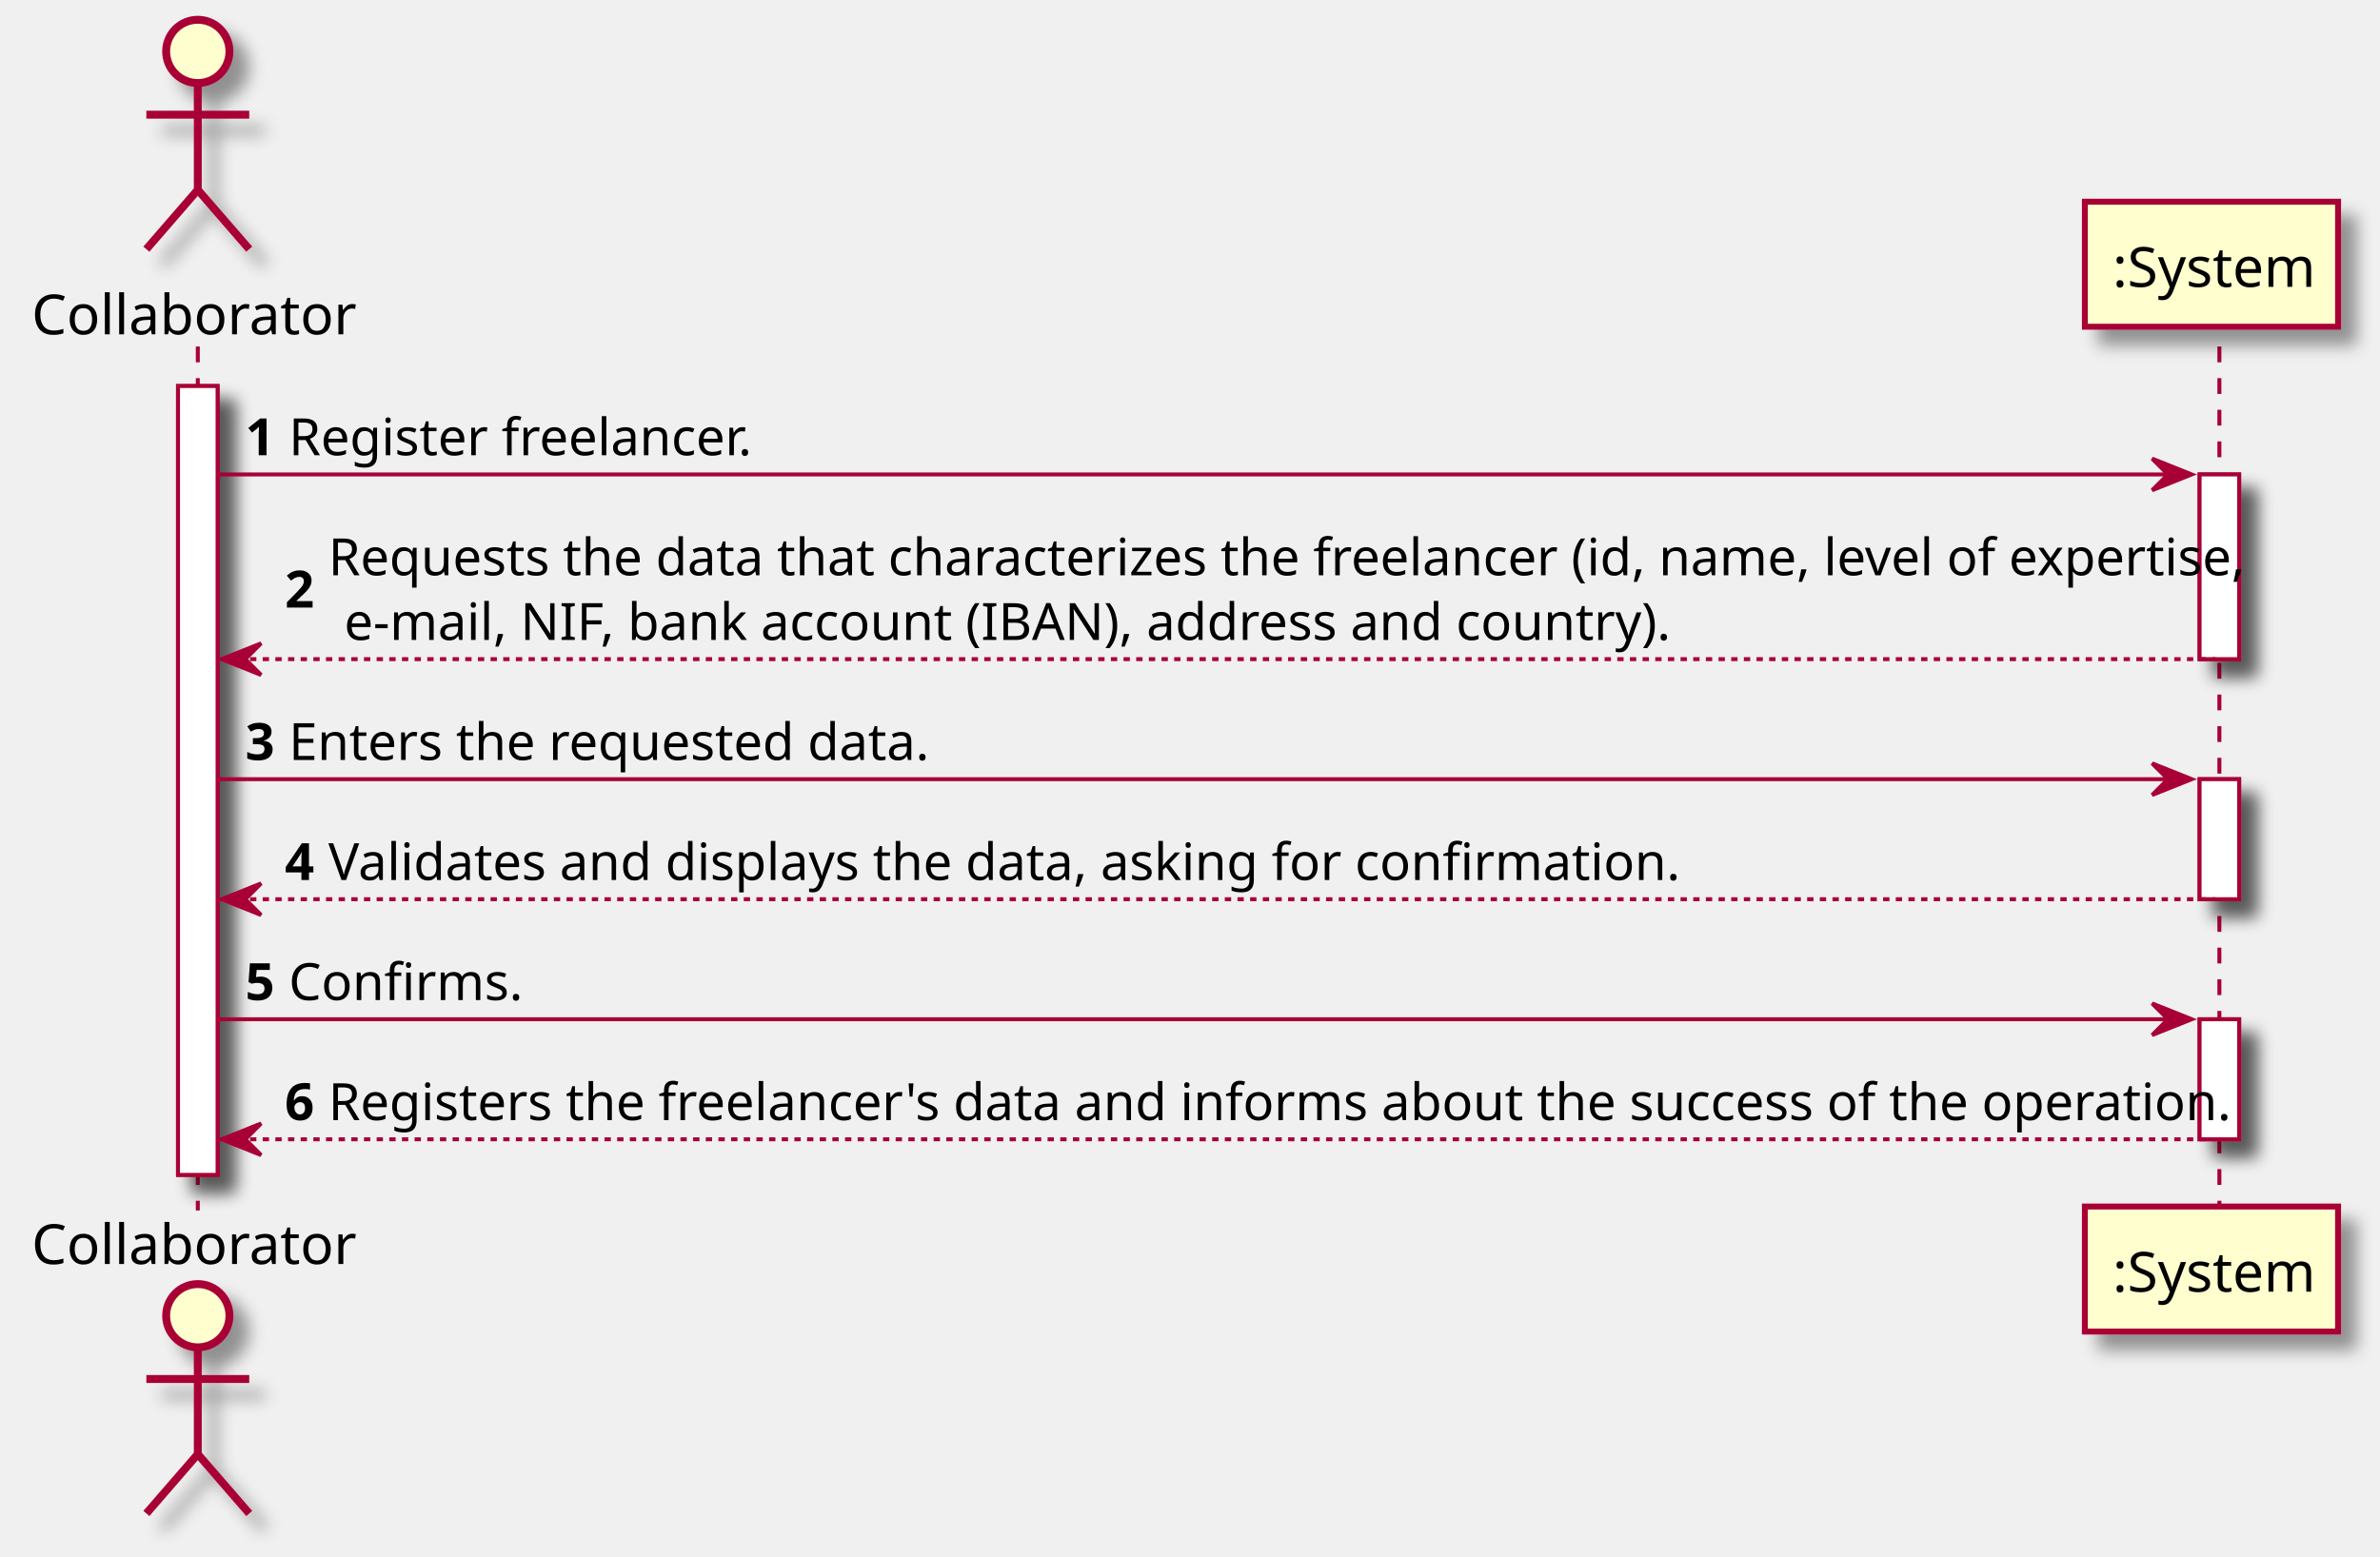
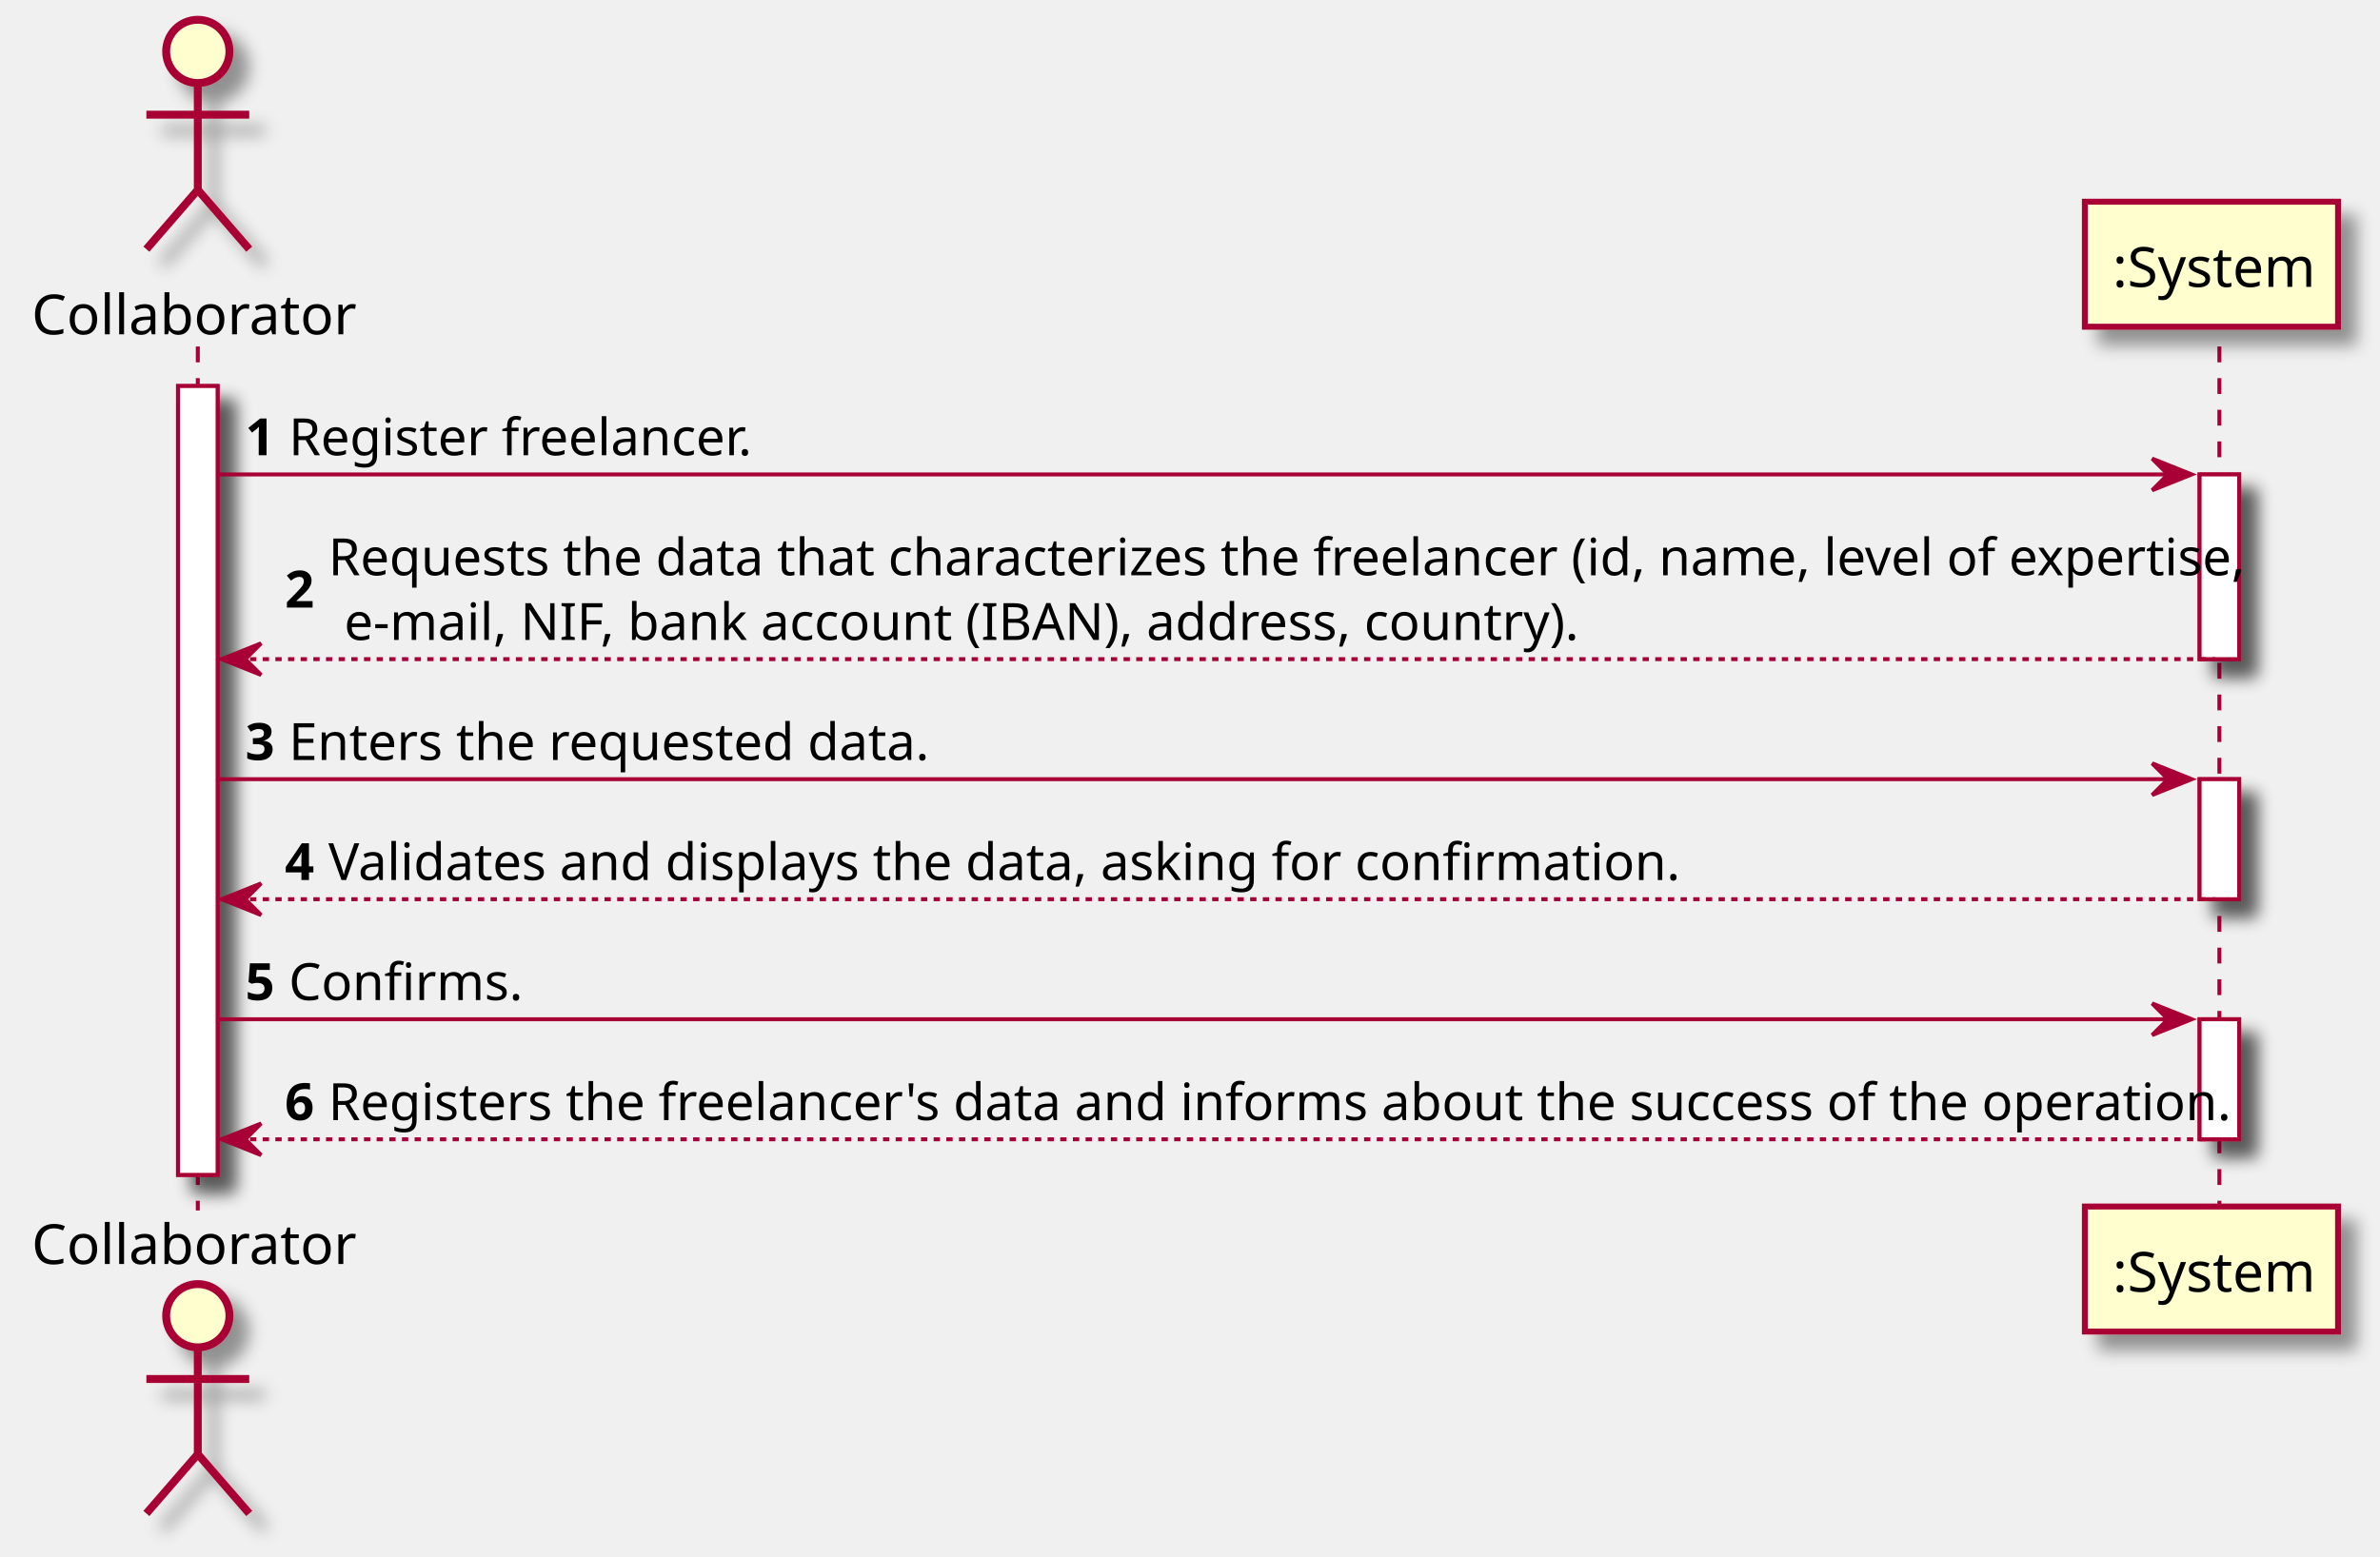
<svg xmlns="http://www.w3.org/2000/svg" contentScriptType="application/ecmascript" contentStyleType="text/css" height="492.5px" preserveAspectRatio="none" style="width:752px;height:492px;" version="1.1" viewBox="0 0 752 492" width="752.5px" zoomAndPan="magnify">
  <defs>
-     <filter height="300%" id="f14wjzdfhd42sb" width="300%" x="-1" y="-1">
+     <filter height="300%" id="f1pouhakbyh5s0" width="300%" x="-1" y="-1">
      <feGaussianBlur result="blurOut" stdDeviation="2.5" />
      <feColorMatrix in="blurOut" result="blurOut2" type="matrix" values="0 0 0 0 0 0 0 0 0 0 0 0 0 0 0 0 0 0 .4 0" />
      <feOffset dx="5.0" dy="5.0" in="blurOut2" result="blurOut3" />
      <feBlend in="SourceGraphic" in2="blurOut3" mode="normal" />
    </filter>
  </defs>
  <g>
-     <rect fill="#FFFFFF" filter="url(#f14wjzdfhd42sb)" height="249.326" style="stroke: #A80036; stroke-width: 1.25;" width="12.5" x="56.25" y="122.012" />
-     <rect fill="#FFFFFF" filter="url(#f14wjzdfhd42sb)" height="58.379" style="stroke: #A80036; stroke-width: 1.25;" width="12.5" x="695" y="149.951" />
-     <rect fill="#FFFFFF" filter="url(#f14wjzdfhd42sb)" height="37.94" style="stroke: #A80036; stroke-width: 1.25;" width="12.5" x="695" y="246.269" />
-     <rect fill="#FFFFFF" filter="url(#f14wjzdfhd42sb)" height="37.94" style="stroke: #A80036; stroke-width: 1.25;" width="12.5" x="695" y="322.148" />
+     <rect fill="#FFFFFF" filter="url(#f1pouhakbyh5s0)" height="249.326" style="stroke: #A80036; stroke-width: 1.25;" width="12.5" x="56.25" y="122.012" />
+     <rect fill="#FFFFFF" filter="url(#f1pouhakbyh5s0)" height="58.379" style="stroke: #A80036; stroke-width: 1.25;" width="12.5" x="695" y="149.951" />
+     <rect fill="#FFFFFF" filter="url(#f1pouhakbyh5s0)" height="37.94" style="stroke: #A80036; stroke-width: 1.25;" width="12.5" x="695" y="246.269" />
+     <rect fill="#FFFFFF" filter="url(#f1pouhakbyh5s0)" height="37.94" style="stroke: #A80036; stroke-width: 1.25;" width="12.5" x="695" y="322.148" />
    <line style="stroke: #A80036; stroke-width: 1.25; stroke-dasharray: 5.0,5.0;" x1="62.5" x2="62.5" y1="109.512" y2="382.588" />
    <line style="stroke: #A80036; stroke-width: 1.25; stroke-dasharray: 5.0,5.0;" x1="701.25" x2="701.25" y1="109.512" y2="382.588" />
    <text fill="#000000" font-family="sans-serif" font-size="17.5" lengthAdjust="spacingAndGlyphs" textLength="97.5" x="10" y="105.666">Collaborator</text>
-     <ellipse cx="62.5" cy="16.25" fill="#FEFECE" filter="url(#f14wjzdfhd42sb)" rx="10" ry="10" style="stroke: #A80036; stroke-width: 2.5;" />
-     <path d="M62.5,26.25 L62.5,60 M46.25,36.25 L78.75,36.25 M62.5,60 L46.25,78.75 M62.5,60 L78.75,78.75 " fill="none" filter="url(#f14wjzdfhd42sb)" style="stroke: #A80036; stroke-width: 2.5;" />
+     <ellipse cx="62.5" cy="16.25" fill="#FEFECE" filter="url(#f1pouhakbyh5s0)" rx="10" ry="10" style="stroke: #A80036; stroke-width: 2.5;" />
+     <path d="M62.5,26.25 L62.5,60 M46.25,36.25 L78.75,36.25 M62.5,60 L46.25,78.75 M62.5,60 L78.75,78.75 " fill="none" filter="url(#f1pouhakbyh5s0)" style="stroke: #A80036; stroke-width: 2.5;" />
    <text fill="#000000" font-family="sans-serif" font-size="17.5" lengthAdjust="spacingAndGlyphs" textLength="97.5" x="10" y="399.504">Collaborator</text>
-     <ellipse cx="62.5" cy="415.85" fill="#FEFECE" filter="url(#f14wjzdfhd42sb)" rx="10" ry="10" style="stroke: #A80036; stroke-width: 2.5;" />
-     <path d="M62.5,425.85 L62.5,459.6 M46.25,435.85 L78.75,435.85 M62.5,459.6 L46.25,478.35 M62.5,459.6 L78.75,478.35 " fill="none" filter="url(#f14wjzdfhd42sb)" style="stroke: #A80036; stroke-width: 2.5;" />
-     <rect fill="#FEFECE" filter="url(#f14wjzdfhd42sb)" height="39.512" style="stroke: #A80036; stroke-width: 1.875;" width="80" x="658.75" y="63.75" />
+     <ellipse cx="62.5" cy="415.85" fill="#FEFECE" filter="url(#f1pouhakbyh5s0)" rx="10" ry="10" style="stroke: #A80036; stroke-width: 2.5;" />
+     <path d="M62.5,425.85 L62.5,459.6 M46.25,435.85 L78.75,435.85 M62.5,459.6 L46.25,478.35 M62.5,459.6 L78.75,478.35 " fill="none" filter="url(#f1pouhakbyh5s0)" style="stroke: #A80036; stroke-width: 2.5;" />
+     <rect fill="#FEFECE" filter="url(#f1pouhakbyh5s0)" height="39.512" style="stroke: #A80036; stroke-width: 1.875;" width="80" x="658.75" y="63.75" />
    <text fill="#000000" font-family="sans-serif" font-size="17.5" lengthAdjust="spacingAndGlyphs" textLength="62.5" x="667.5" y="90.666">:System</text>
-     <rect fill="#FEFECE" filter="url(#f14wjzdfhd42sb)" height="39.512" style="stroke: #A80036; stroke-width: 1.875;" width="80" x="658.75" y="381.338" />
+     <rect fill="#FEFECE" filter="url(#f1pouhakbyh5s0)" height="39.512" style="stroke: #A80036; stroke-width: 1.875;" width="80" x="658.75" y="381.338" />
    <text fill="#000000" font-family="sans-serif" font-size="17.5" lengthAdjust="spacingAndGlyphs" textLength="62.5" x="667.5" y="408.254">:System</text>
-     <rect fill="#FFFFFF" filter="url(#f14wjzdfhd42sb)" height="249.326" style="stroke: #A80036; stroke-width: 1.25;" width="12.5" x="56.25" y="122.012" />
-     <rect fill="#FFFFFF" filter="url(#f14wjzdfhd42sb)" height="58.379" style="stroke: #A80036; stroke-width: 1.25;" width="12.5" x="695" y="149.951" />
-     <rect fill="#FFFFFF" filter="url(#f14wjzdfhd42sb)" height="37.94" style="stroke: #A80036; stroke-width: 1.25;" width="12.5" x="695" y="246.269" />
-     <rect fill="#FFFFFF" filter="url(#f14wjzdfhd42sb)" height="37.94" style="stroke: #A80036; stroke-width: 1.25;" width="12.5" x="695" y="322.148" />
+     <rect fill="#FFFFFF" filter="url(#f1pouhakbyh5s0)" height="249.326" style="stroke: #A80036; stroke-width: 1.25;" width="12.5" x="56.25" y="122.012" />
+     <rect fill="#FFFFFF" filter="url(#f1pouhakbyh5s0)" height="58.379" style="stroke: #A80036; stroke-width: 1.25;" width="12.5" x="695" y="149.951" />
+     <rect fill="#FFFFFF" filter="url(#f1pouhakbyh5s0)" height="37.94" style="stroke: #A80036; stroke-width: 1.25;" width="12.5" x="695" y="246.269" />
+     <rect fill="#FFFFFF" filter="url(#f1pouhakbyh5s0)" height="37.94" style="stroke: #A80036; stroke-width: 1.25;" width="12.5" x="695" y="322.148" />
    <polygon fill="#A80036" points="680,144.951,692.5,149.951,680,154.951,685,149.951" style="stroke: #A80036; stroke-width: 1.25;" />
    <line style="stroke: #A80036; stroke-width: 1.25;" x1="68.75" x2="687.5" y1="149.951" y2="149.951" />
    <text fill="#000000" font-family="sans-serif" font-size="16.25" font-weight="bold" lengthAdjust="spacingAndGlyphs" textLength="8.75" x="77.5" y="143.881">1</text>
    <text fill="#000000" font-family="sans-serif" font-size="16.25" lengthAdjust="spacingAndGlyphs" textLength="140" x="91.25" y="143.881">Register freelancer.</text>
    <polygon fill="#A80036" points="82.5,203.33,70,208.33,82.5,213.33,77.5,208.33" style="stroke: #A80036; stroke-width: 1.25;" />
    <line style="stroke: #A80036; stroke-width: 1.25; stroke-dasharray: 2.0,2.0;" x1="75" x2="700" y1="208.33" y2="208.33" />
    <text fill="#000000" font-family="sans-serif" font-size="16.25" font-weight="bold" lengthAdjust="spacingAndGlyphs" textLength="8.75" x="90" y="192.04">2</text>
    <text fill="#000000" font-family="sans-serif" font-size="16.25" lengthAdjust="spacingAndGlyphs" textLength="577.5" x="103.75" y="181.82">Requests the data that characterizes the freelancer (id, name, level of expertise,</text>
-     <text fill="#000000" font-family="sans-serif" font-size="16.25" lengthAdjust="spacingAndGlyphs" textLength="406.25" x="108.75" y="202.26">e-mail, NIF, bank account (IBAN), address and country).</text>
+     <text fill="#000000" font-family="sans-serif" font-size="16.25" lengthAdjust="spacingAndGlyphs" textLength="380" x="108.75" y="202.26">e-mail, NIF, bank account (IBAN), address, country).</text>
    <polygon fill="#A80036" points="680,241.269,692.5,246.269,680,251.269,685,246.269" style="stroke: #A80036; stroke-width: 1.25;" />
    <line style="stroke: #A80036; stroke-width: 1.25;" x1="68.75" x2="687.5" y1="246.269" y2="246.269" />
    <text fill="#000000" font-family="sans-serif" font-size="16.25" font-weight="bold" lengthAdjust="spacingAndGlyphs" textLength="8.75" x="77.5" y="240.199">3</text>
    <text fill="#000000" font-family="sans-serif" font-size="16.25" lengthAdjust="spacingAndGlyphs" textLength="192.5" x="91.25" y="240.199">Enters the requested data.</text>
    <polygon fill="#A80036" points="82.5,279.209,70,284.209,82.5,289.209,77.5,284.209" style="stroke: #A80036; stroke-width: 1.25;" />
    <line style="stroke: #A80036; stroke-width: 1.25; stroke-dasharray: 2.0,2.0;" x1="75" x2="700" y1="284.209" y2="284.209" />
    <text fill="#000000" font-family="sans-serif" font-size="16.25" font-weight="bold" lengthAdjust="spacingAndGlyphs" textLength="8.75" x="90" y="278.138">4</text>
    <text fill="#000000" font-family="sans-serif" font-size="16.25" lengthAdjust="spacingAndGlyphs" textLength="405" x="103.75" y="278.138">Validates and displays the data, asking for confirmation.</text>
    <polygon fill="#A80036" points="680,317.148,692.5,322.148,680,327.148,685,322.148" style="stroke: #A80036; stroke-width: 1.25;" />
    <line style="stroke: #A80036; stroke-width: 1.25;" x1="68.75" x2="687.5" y1="322.148" y2="322.148" />
    <text fill="#000000" font-family="sans-serif" font-size="16.25" font-weight="bold" lengthAdjust="spacingAndGlyphs" textLength="8.75" x="77.5" y="316.078">5</text>
    <text fill="#000000" font-family="sans-serif" font-size="16.25" lengthAdjust="spacingAndGlyphs" textLength="68.75" x="91.25" y="316.078">Confirms.</text>
    <polygon fill="#A80036" points="82.5,355.088,70,360.088,82.5,365.088,77.5,360.088" style="stroke: #A80036; stroke-width: 1.25;" />
    <line style="stroke: #A80036; stroke-width: 1.25; stroke-dasharray: 2.0,2.0;" x1="75" x2="700" y1="360.088" y2="360.088" />
    <text fill="#000000" font-family="sans-serif" font-size="16.25" font-weight="bold" lengthAdjust="spacingAndGlyphs" textLength="8.75" x="90" y="354.017">6</text>
    <text fill="#000000" font-family="sans-serif" font-size="16.25" lengthAdjust="spacingAndGlyphs" textLength="567.5" x="103.75" y="354.017">Registers the freelancer's data and informs about the success of the operation.</text>
  </g>
</svg>
